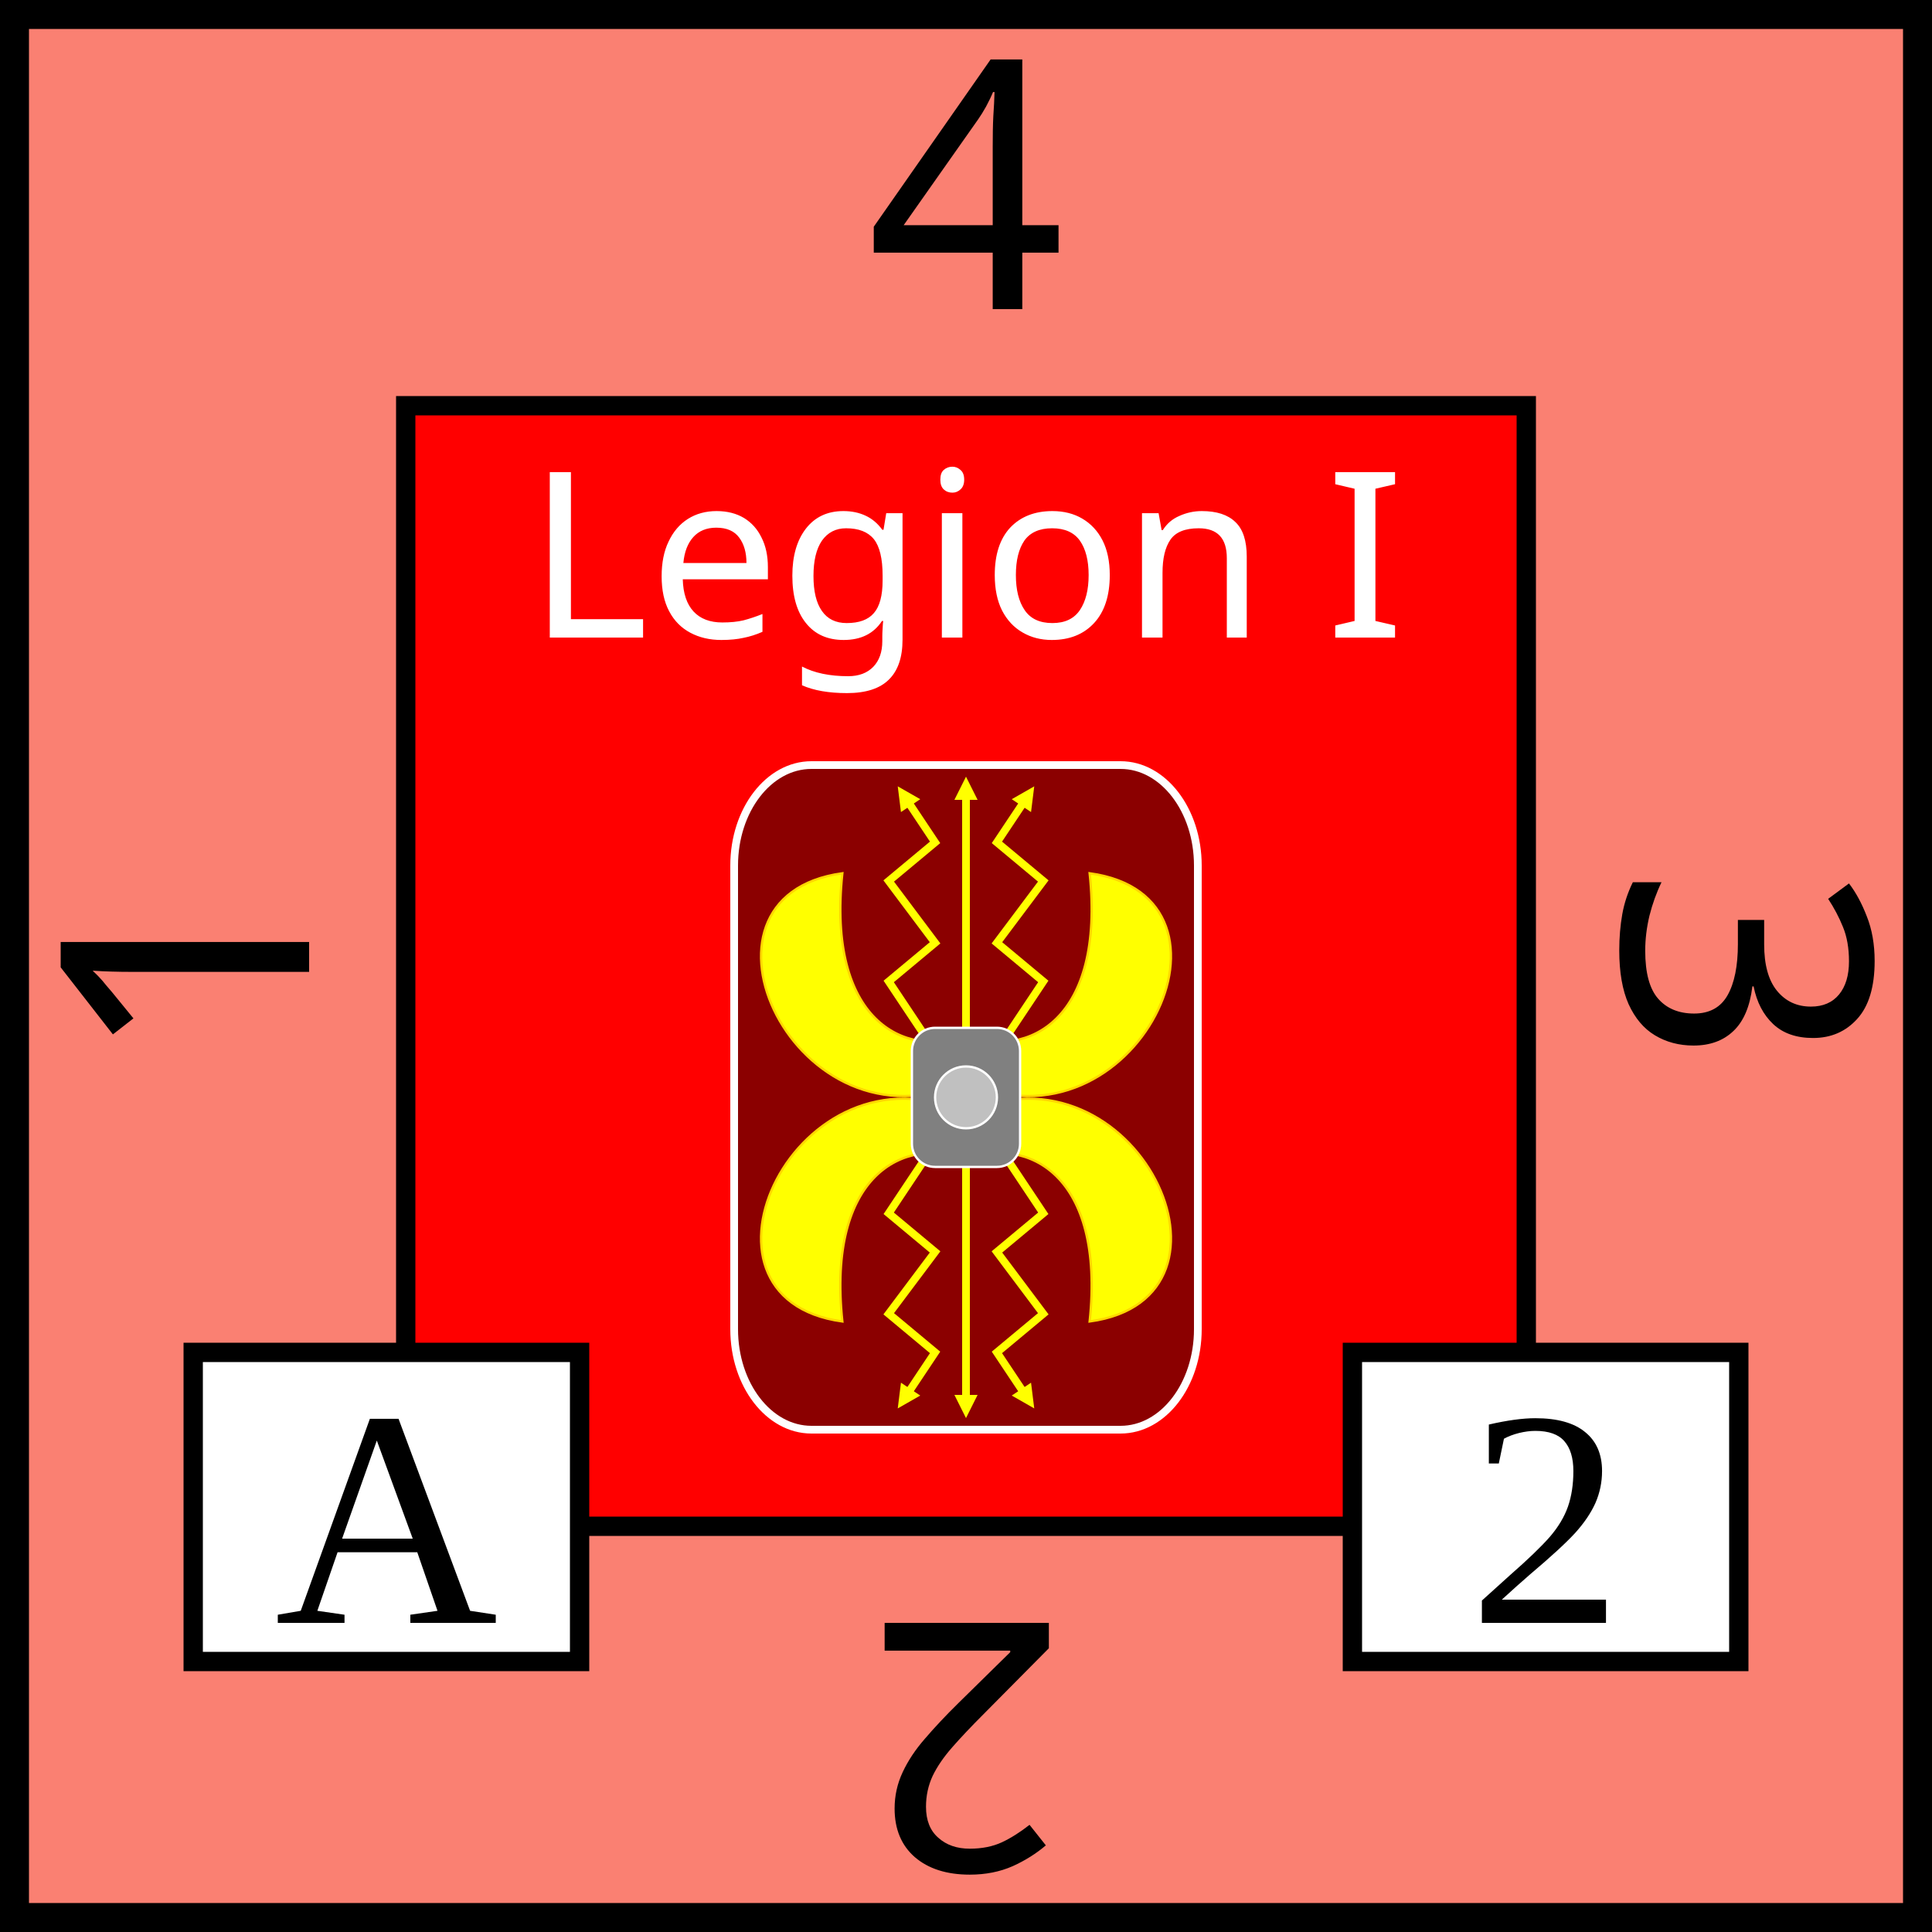
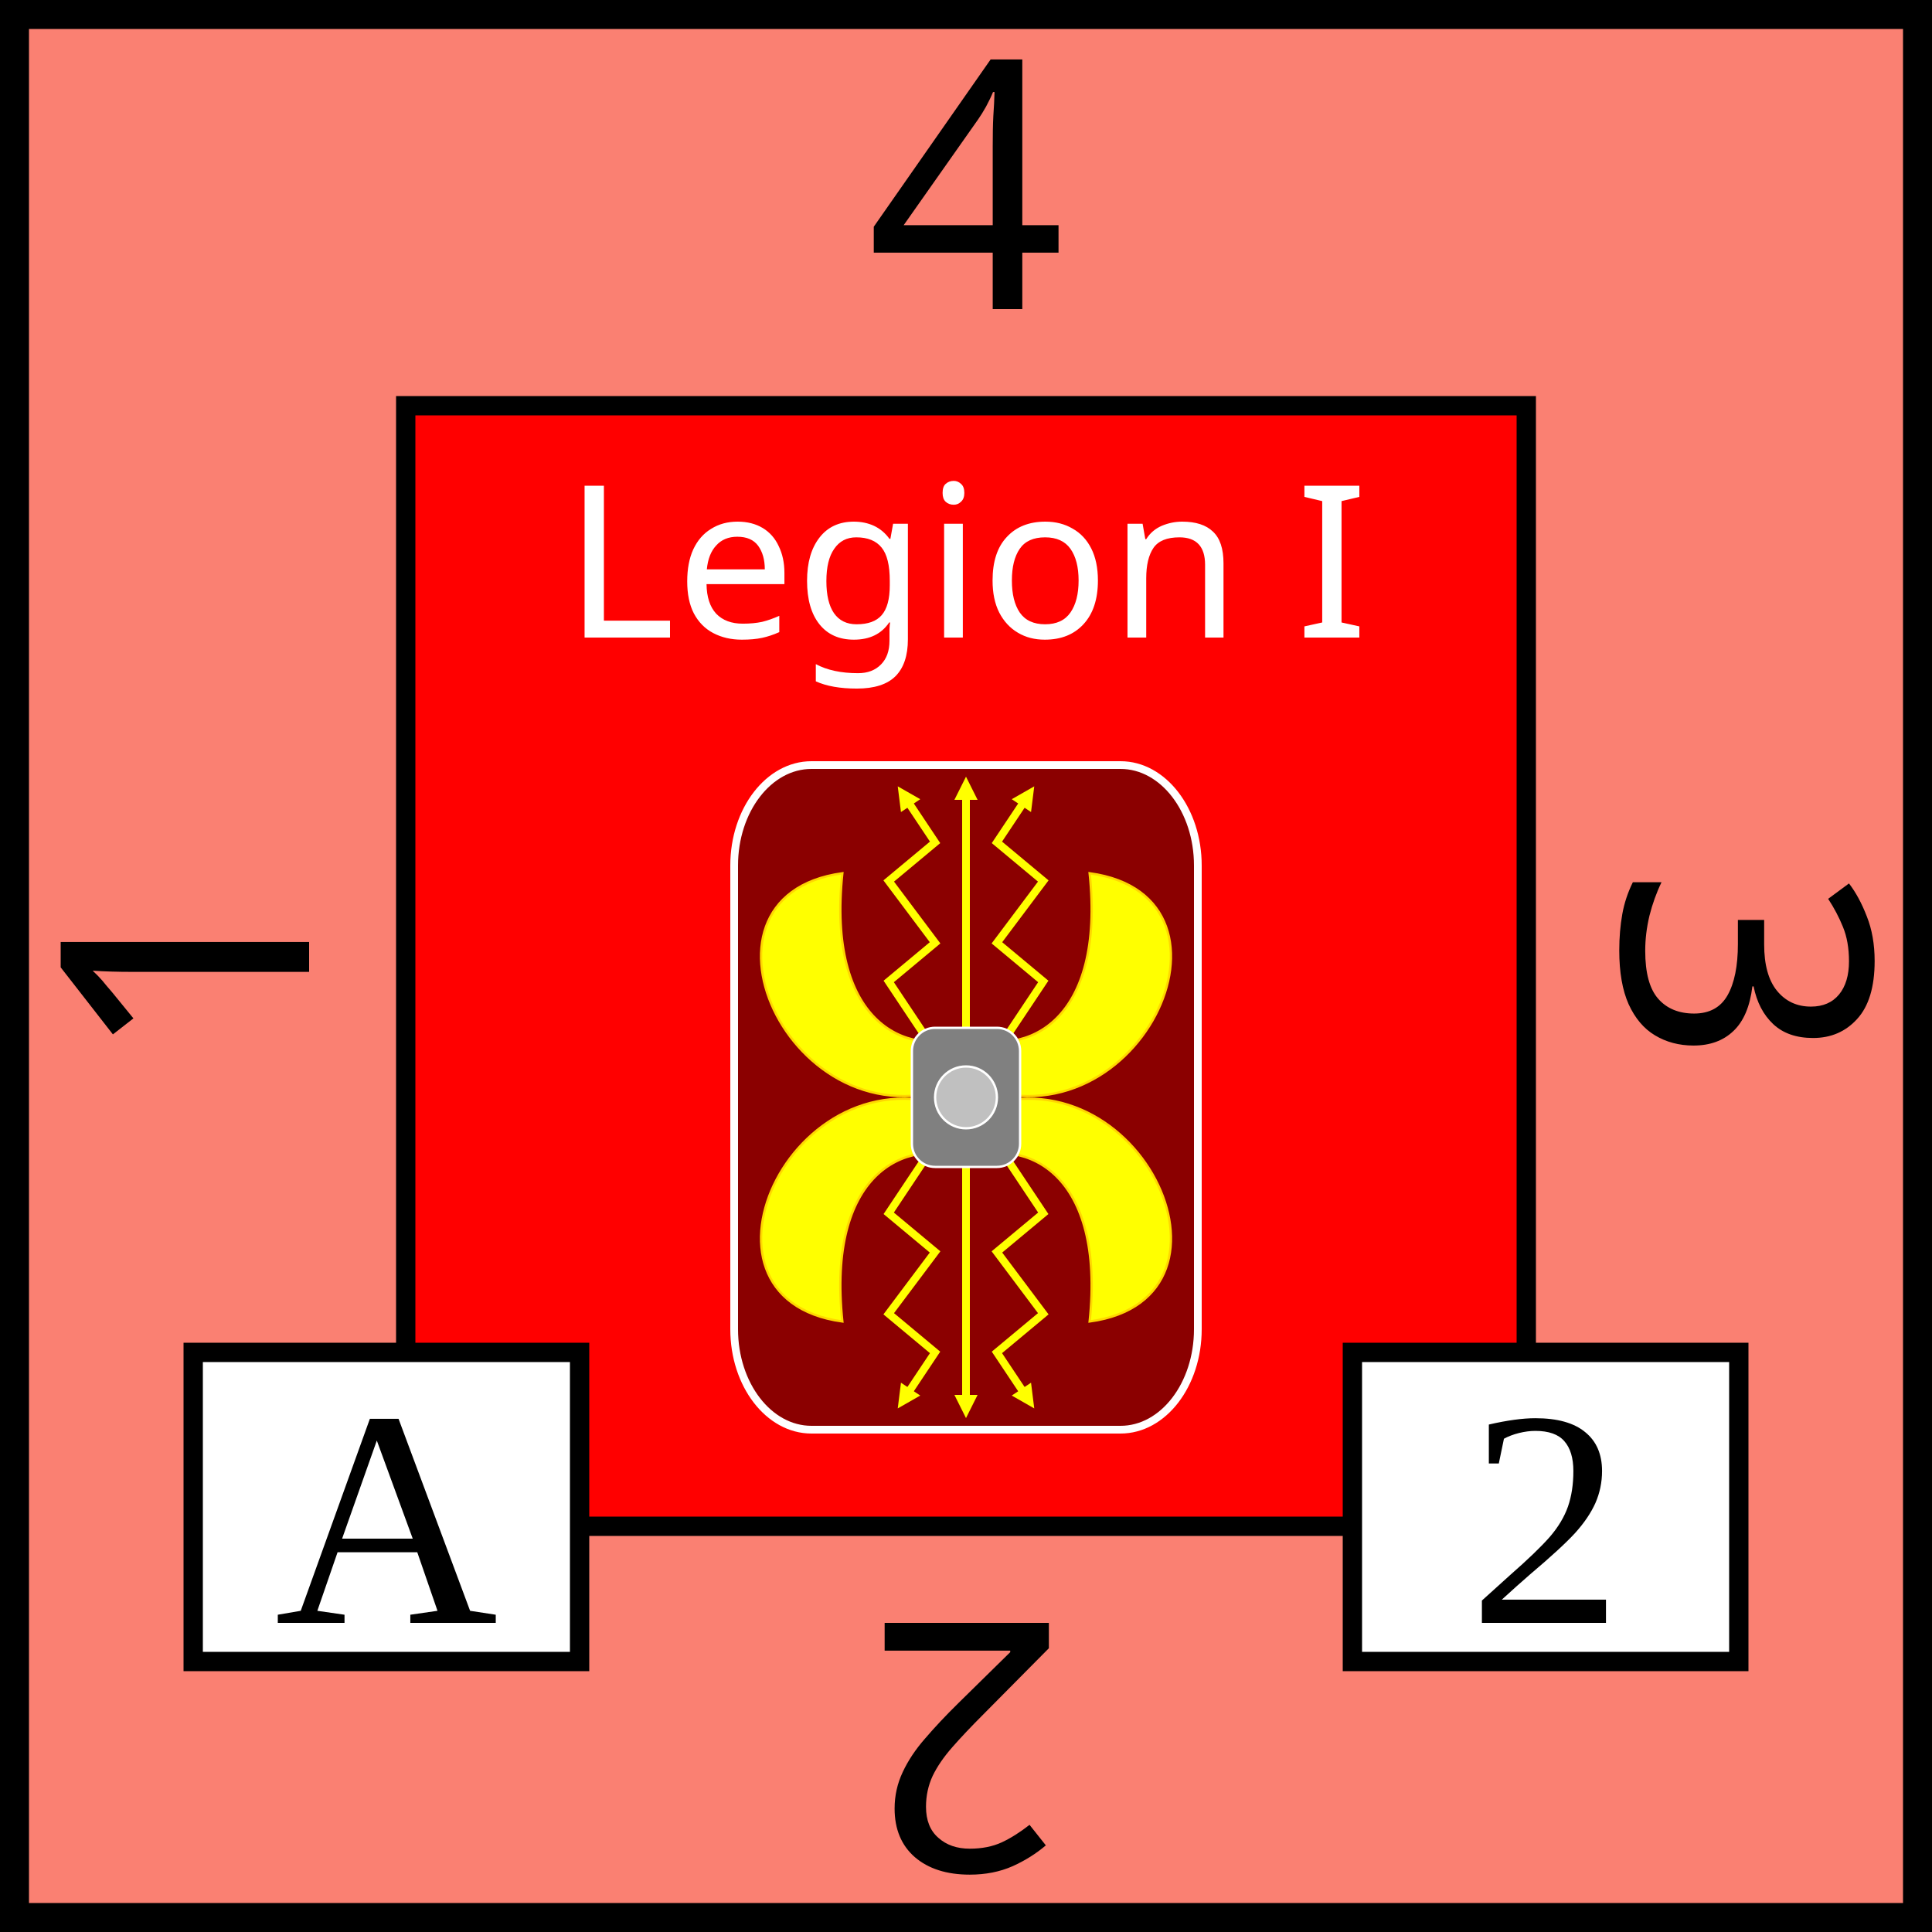
<svg xmlns="http://www.w3.org/2000/svg" viewBox="0 0 100 100" width="100" height="100">
  <defs>
    <marker id="arrow" viewBox="0 0 10 10" refX="5" refY="5" markerWidth="3" markerHeight="3" orient="auto-start-reverse" fill="yellow">
      <path d="M 0 0 L 10 5 L 0 10 z" />
    </marker>
  </defs>
  <rect id="background" fill="salmon" height="100" width="100" stroke="black" stroke-width="3" />
-   <g id="legion" text-anchor="middle" font-size="12" font-family="Papyrus">
+   <g id="legion" text-anchor="middle" font-size="11" font-family="Papyrus">
    <rect x="21" y="21" width="58" height="58" fill="red" stroke="black" />
    <text x="50" y="33" fill="white">Legion I</text>
  </g>
  <g id="shield" transform="scale(0.4) translate(75,92)">
    <rect id="shield_outline" x="20" y="7" width="60" height="86" fill="darkred" stroke="white" stroke-width="1" rx="10" ry="13" />
    <g id="wings" stroke="gold" stroke-width="0.3" fill="yellow">
      <path id="wing" d="           M 50 42           C 42,45 32,40 34,21           C 12,24 28,58 50,48         " />
      <use href="#wing" transform="translate(100,0) scale(-1,1)" />
      <use href="#wing" transform="translate(0,100) scale(1,-1)" />
      <use href="#wing" transform="translate(100,100) scale(-1,-1)" />
    </g>
    <g id="bolts">
      <line x1="50" y1="50" x2="50" y2="10" stroke="yellow" marker-end="url(#arrow)" />
      <line x1="50" y1="50" x2="50" y2="90" stroke="yellow" marker-end="url(#arrow)" />
      <polyline id="bolt" points="           50,50           40,35           46,30           40,22           46,17           42,11         " stroke="yellow" fill="none" marker-end="url(#arrow)" />
      <use href="#bolt" transform="translate(100,0) scale(-1,1)" />
      <use href="#bolt" transform="translate(100,100) scale(-1,-1)" />
      <use href="#bolt" transform="translate(0,100) scale(1,-1)" />
    </g>
    <g id="center">
      <rect x="43" y="41" width="14" height="18" fill="grey" stroke="white" stroke-width="0.3" rx="3" />
      <circle cx="50" cy="50" r="4" fill="silver" stroke="white" stroke-width="0.3" />
    </g>
  </g>
  <g id="attributes" text-anchor="middle" font-size="16">
    <rect id="initiative" x="10" y="70" height="16" width="20" fill="white" stroke="black" />
    <text x="20" y="84">A</text>
    <rect id="firepower" x="70" y="70" height="16" width="20" fill="white" stroke="black" />
    <text x="80" y="84">2</text>
  </g>
  <g id="strength" text-anchor="middle" font-family="Papyrus" font-size="18">
    <text x="50" y="16">4</text>
    <text x="50" y="16" transform="rotate(90,50,50)">3</text>
    <text x="50" y="16" transform="rotate(180,50,50)">2</text>
    <text x="50" y="16" transform="rotate(270,50,50)">1</text>
  </g>
</svg>
